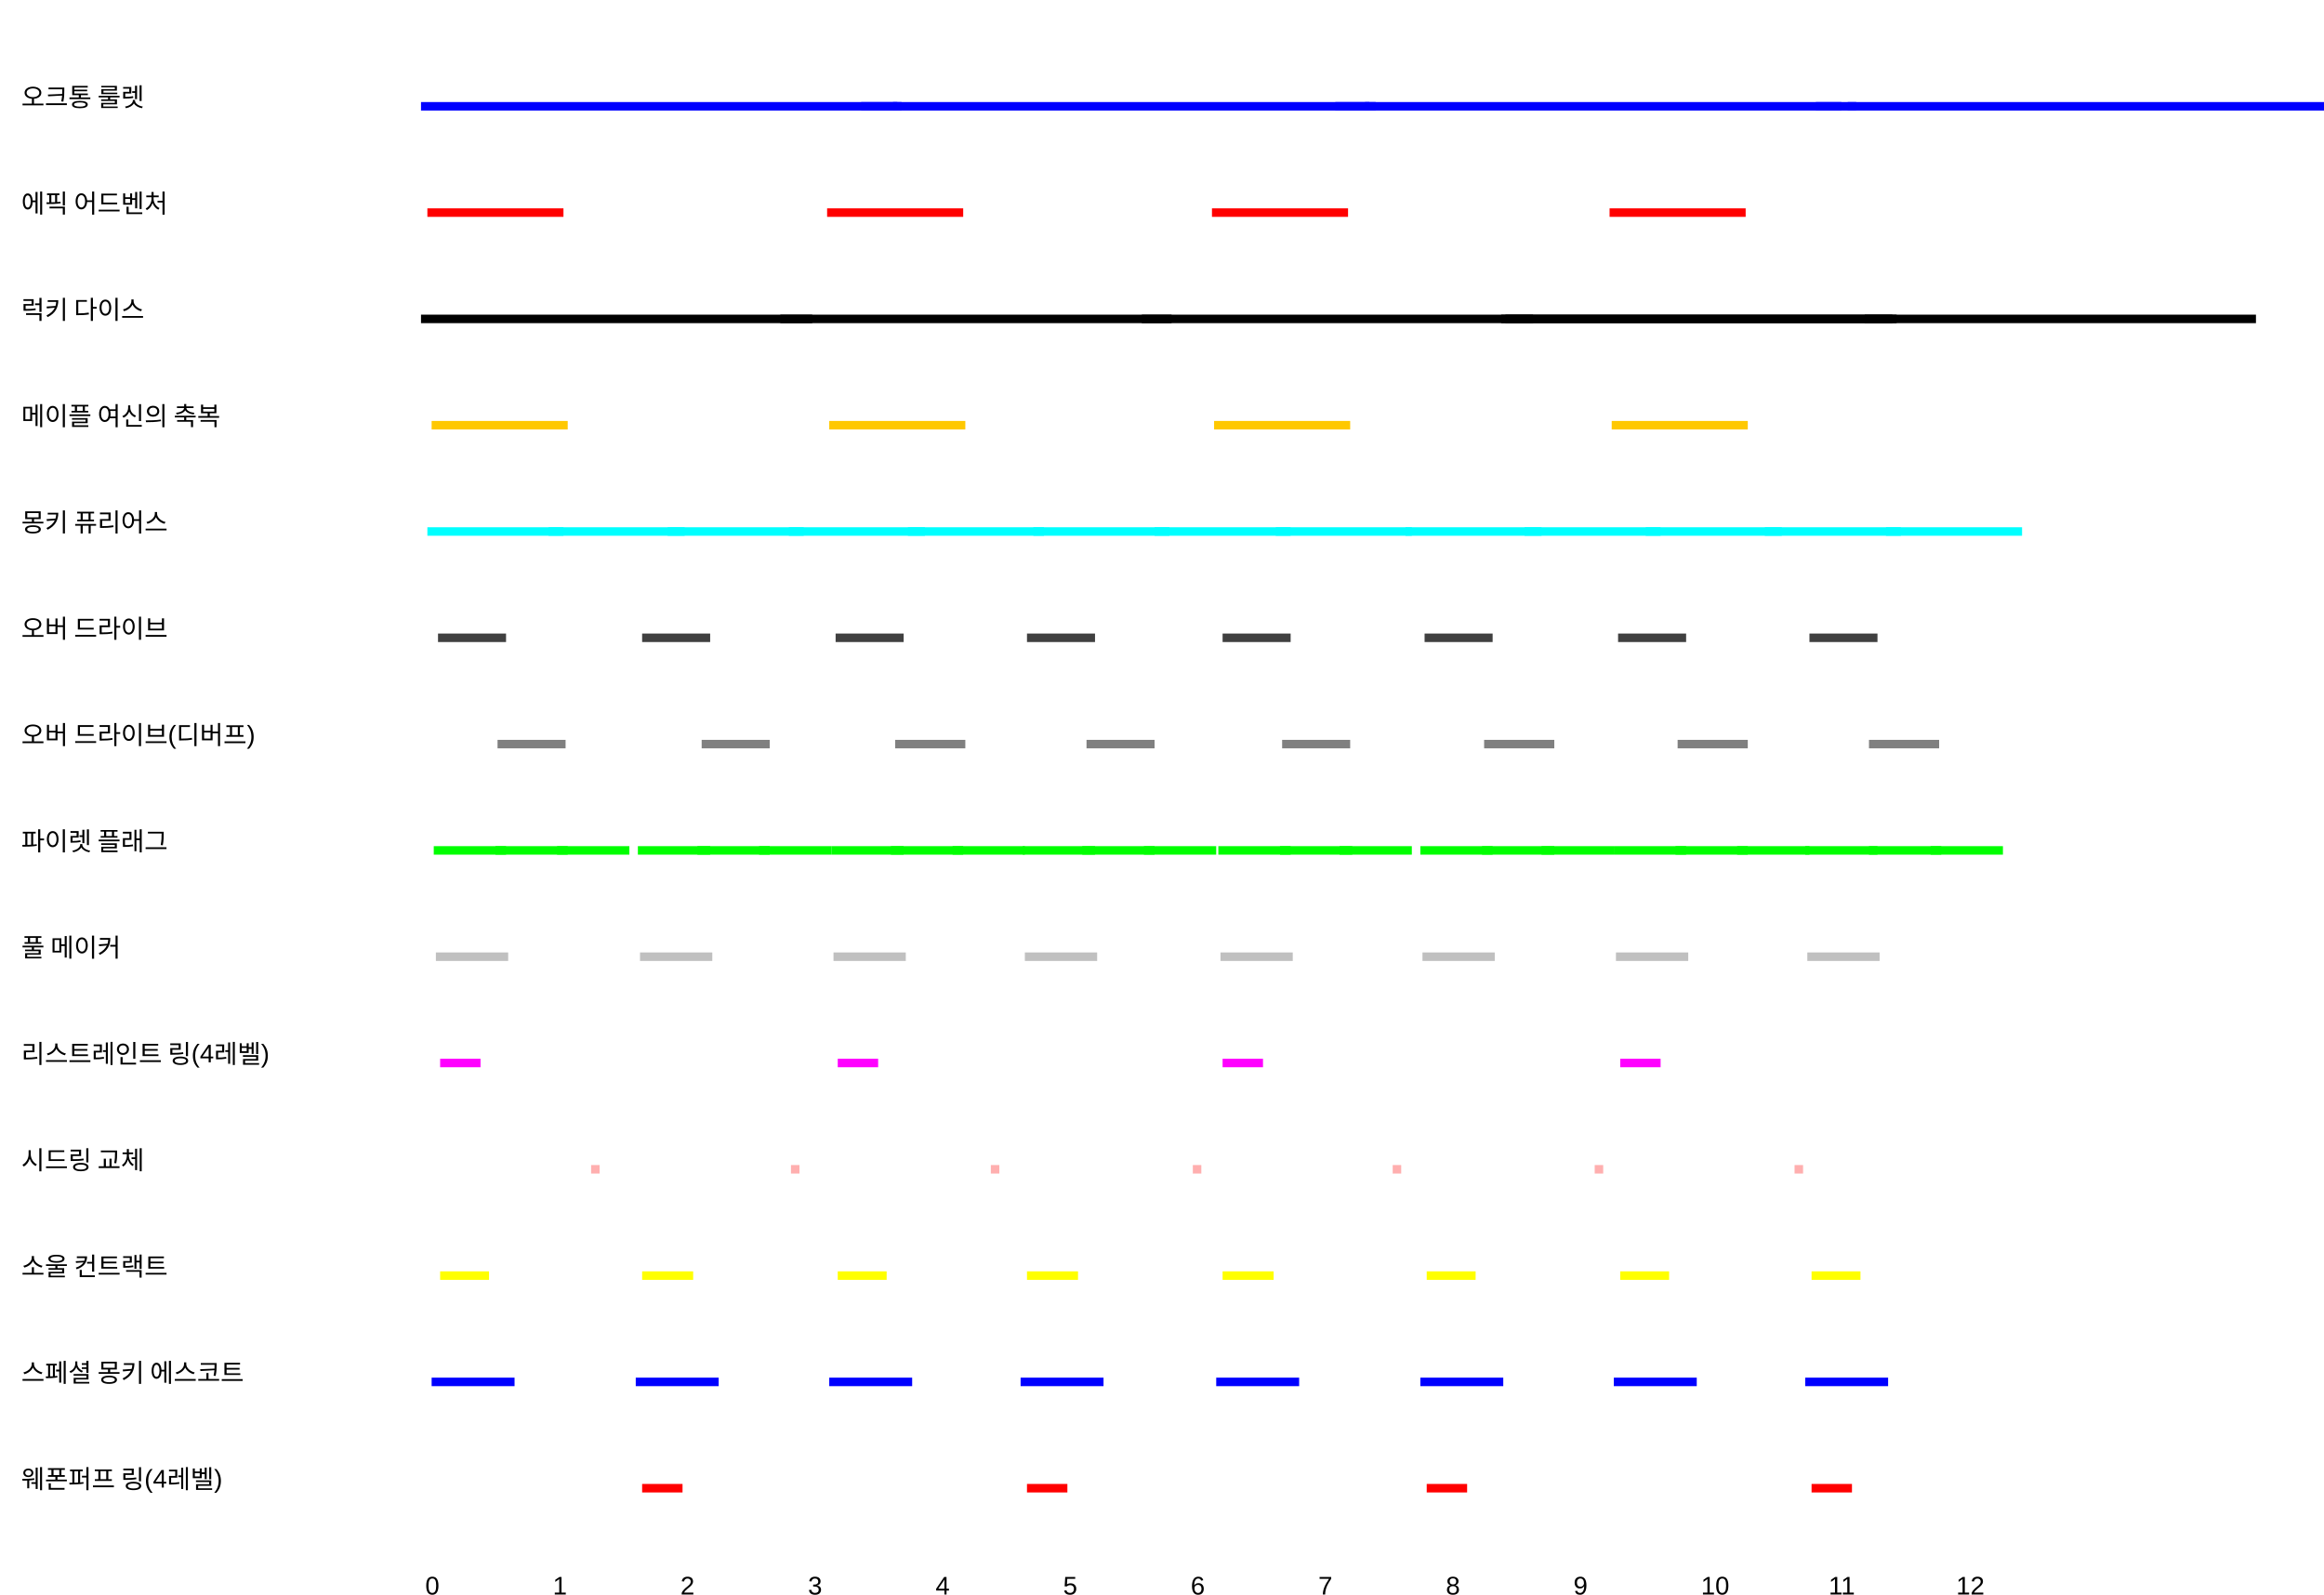
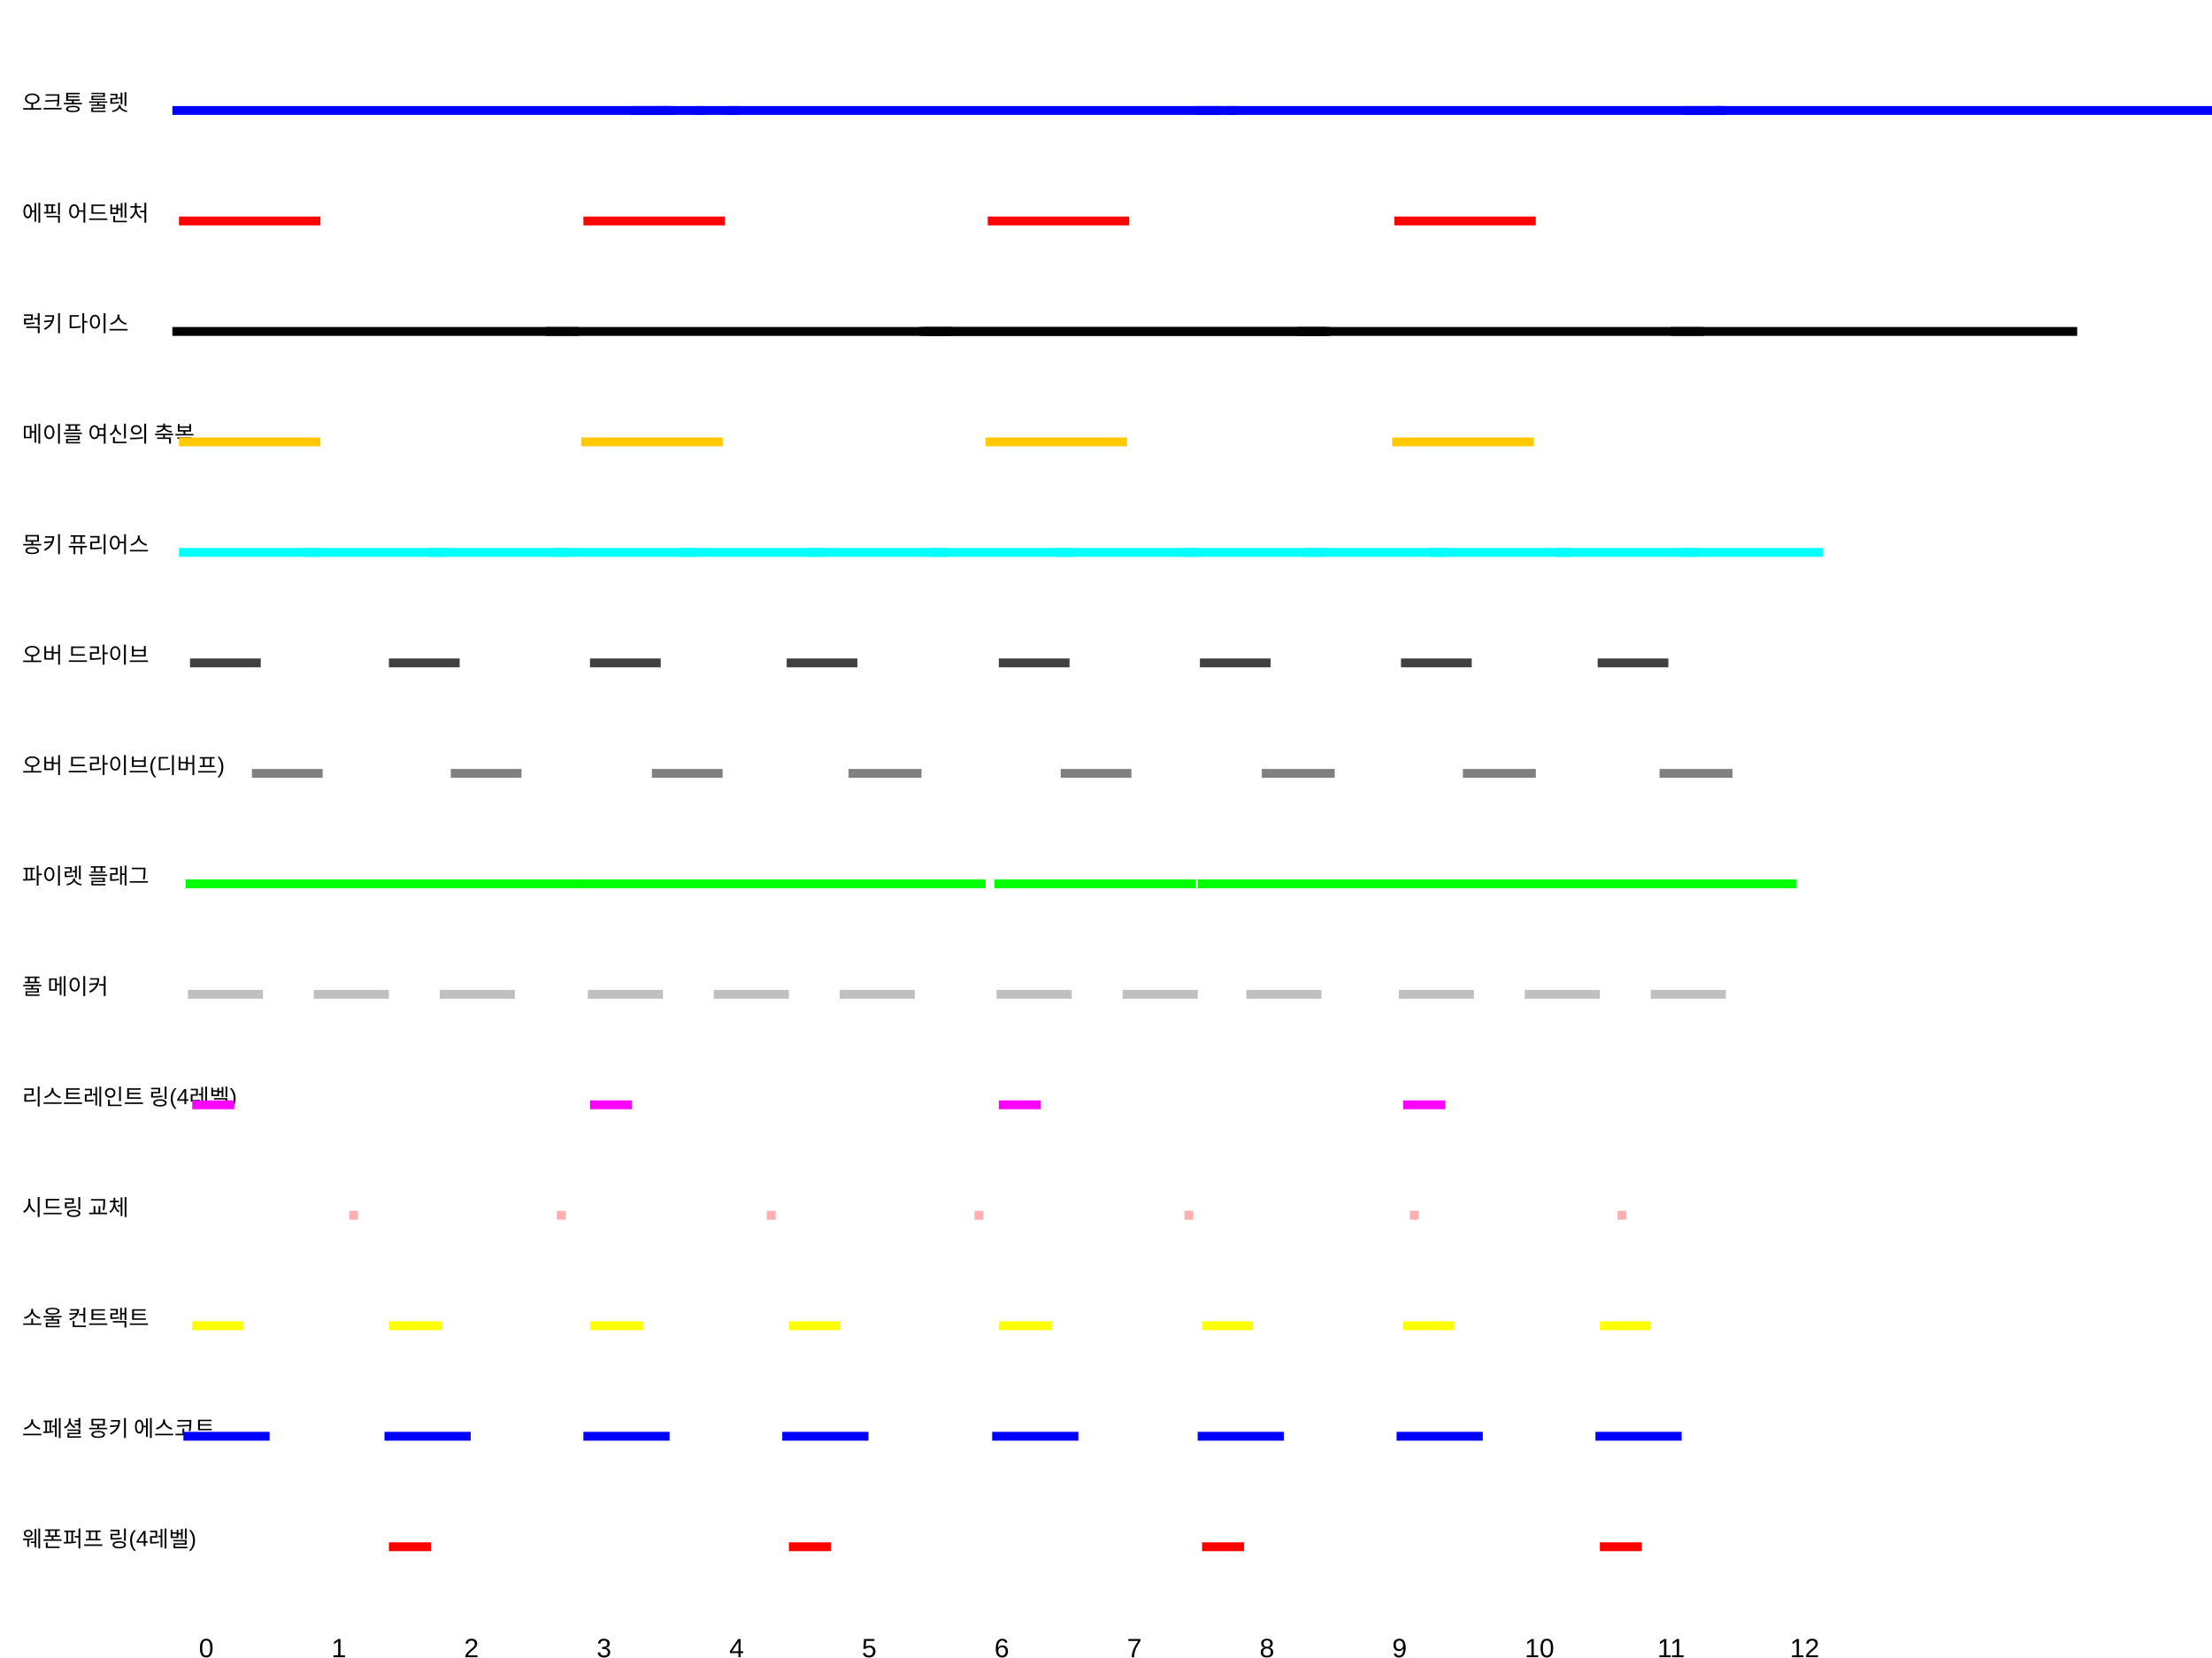
<svg xmlns="http://www.w3.org/2000/svg" style="fill-opacity:1; color-rendering:auto; color-interpolation:auto; text-rendering:auto; stroke:black; stroke-linecap:square; stroke-miterlimit:10; shape-rendering:auto; stroke-opacity:1; fill:black; stroke-dasharray:none; font-weight:normal; stroke-width:1; font-family:'Dialog'; font-style:normal; stroke-linejoin:miter; font-size:12px; stroke-dashoffset:0; image-rendering:auto;">
  <defs id="genericDefs" />
  <g>
-     <g style="font-family:'Arial';">
+     <g style="font-family:'Arial'; font-size:10px;">
      <text x="10" xml:space="preserve" y="50" style="stroke:none;">오크통 룰렛</text>
-       <line x1="200" x2="420" y1="50" style="fill:none; stroke:blue; stroke-width:4;" y2="50" />
-       <line x1="407" x2="422" y1="50" style="fill:none; stroke:blue; stroke-width:4;" y2="50" />
-       <line x1="422" x2="642" y1="50" style="fill:none; stroke:blue; stroke-width:4;" y2="50" />
-       <line x1="630" x2="645" y1="50" style="fill:none; stroke:blue; stroke-width:4;" y2="50" />
-       <line x1="644" x2="864" y1="50" style="fill:none; stroke:blue; stroke-width:4;" y2="50" />
-       <line x1="856" x2="871" y1="50" style="fill:none; stroke:blue; stroke-width:4;" y2="50" />
-       <line x1="871" x2="1091" y1="50" style="fill:none; stroke:blue; stroke-width:4;" y2="50" />
+       <line x1="80" x2="300" y1="50" style="fill:none; stroke:blue; stroke-width:4;" y2="50" />
+       <line x1="288" x2="303" y1="50" style="fill:none; stroke:blue; stroke-width:4;" y2="50" />
+       <line x1="302" x2="317" y1="50" style="fill:none; stroke:blue; stroke-width:4;" y2="50" />
+       <line x1="317" x2="332" y1="50" style="fill:none; stroke:blue; stroke-width:4;" y2="50" />
+       <line x1="331" x2="551" y1="50" style="fill:none; stroke:blue; stroke-width:4;" y2="50" />
+       <line x1="543" x2="558" y1="50" style="fill:none; stroke:blue; stroke-width:4;" y2="50" />
+       <line x1="557" x2="777" y1="50" style="fill:none; stroke:blue; stroke-width:4;" y2="50" />
+       <line x1="764" x2="779" y1="50" style="fill:none; stroke:blue; stroke-width:4;" y2="50" />
+       <line x1="779" x2="999" y1="50" style="fill:none; stroke:blue; stroke-width:4;" y2="50" />
      <text x="10" xml:space="preserve" y="100" style="stroke-width:4; stroke:none;">에픽 어드벤처</text>
-       <line x1="203" x2="263" y1="100" style="fill:none; stroke:red; stroke-width:4;" y2="100" />
-       <line x1="391" x2="451" y1="100" style="fill:none; stroke:red; stroke-width:4;" y2="100" />
-       <line x1="572" x2="632" y1="100" style="fill:none; stroke:red; stroke-width:4;" y2="100" />
-       <line x1="759" x2="819" y1="100" style="fill:none; stroke:red; stroke-width:4;" y2="100" />
+       <line x1="83" x2="143" y1="100" style="fill:none; stroke:red; stroke-width:4;" y2="100" />
+       <line x1="266" x2="326" y1="100" style="fill:none; stroke:red; stroke-width:4;" y2="100" />
+       <line x1="449" x2="509" y1="100" style="fill:none; stroke:red; stroke-width:4;" y2="100" />
+       <line x1="633" x2="693" y1="100" style="fill:none; stroke:red; stroke-width:4;" y2="100" />
      <text x="10" xml:space="preserve" y="150" style="stroke-width:4; stroke:none;">럭키 다이스</text>
-       <line x1="200" x2="380" y1="150" style="fill:none; stroke-width:4;" y2="150" />
-       <line x1="369" x2="549" y1="150" style="fill:none; stroke-width:4;" y2="150" />
-       <line x1="539" x2="719" y1="150" style="fill:none; stroke-width:4;" y2="150" />
-       <line x1="708" x2="888" y1="150" style="fill:none; stroke-width:4;" y2="150" />
-       <line x1="710" x2="890" y1="150" style="fill:none; stroke-width:4;" y2="150" />
-       <line x1="879" x2="1059" y1="150" style="fill:none; stroke-width:4;" y2="150" />
+       <line x1="80" x2="260" y1="150" style="fill:none; stroke-width:4;" y2="150" />
+       <line x1="249" x2="429" y1="150" style="fill:none; stroke-width:4;" y2="150" />
+       <line x1="418" x2="598" y1="150" style="fill:none; stroke-width:4;" y2="150" />
+       <line x1="420" x2="600" y1="150" style="fill:none; stroke-width:4;" y2="150" />
+       <line x1="589" x2="769" y1="150" style="fill:none; stroke-width:4;" y2="150" />
+       <line x1="758" x2="938" y1="150" style="fill:none; stroke-width:4;" y2="150" />
      <text x="10" xml:space="preserve" y="200" style="stroke-width:4; stroke:none;">메이플 여신의 축복</text>
-       <line x1="205" x2="265" y1="200" style="fill:none; stroke:rgb(255,200,0); stroke-width:4;" y2="200" />
-       <line x1="392" x2="452" y1="200" style="fill:none; stroke:rgb(255,200,0); stroke-width:4;" y2="200" />
-       <line x1="573" x2="633" y1="200" style="fill:none; stroke:rgb(255,200,0); stroke-width:4;" y2="200" />
-       <line x1="760" x2="820" y1="200" style="fill:none; stroke:rgb(255,200,0); stroke-width:4;" y2="200" />
+       <line x1="83" x2="143" y1="200" style="fill:none; stroke:rgb(255,200,0); stroke-width:4;" y2="200" />
+       <line x1="265" x2="325" y1="200" style="fill:none; stroke:rgb(255,200,0); stroke-width:4;" y2="200" />
+       <line x1="448" x2="508" y1="200" style="fill:none; stroke:rgb(255,200,0); stroke-width:4;" y2="200" />
+       <line x1="632" x2="692" y1="200" style="fill:none; stroke:rgb(255,200,0); stroke-width:4;" y2="200" />
      <text x="10" xml:space="preserve" y="250" style="stroke-width:4; stroke:none;">몽키 퓨리어스</text>
-       <line x1="203" x2="263" y1="250" style="fill:none; stroke:aqua; stroke-width:4;" y2="250" />
-       <line x1="260" x2="320" y1="250" style="fill:none; stroke:aqua; stroke-width:4;" y2="250" />
-       <line x1="316" x2="376" y1="250" style="fill:none; stroke:aqua; stroke-width:4;" y2="250" />
-       <line x1="373" x2="433" y1="250" style="fill:none; stroke:aqua; stroke-width:4;" y2="250" />
-       <line x1="429" x2="489" y1="250" style="fill:none; stroke:aqua; stroke-width:4;" y2="250" />
-       <line x1="488" x2="548" y1="250" style="fill:none; stroke:aqua; stroke-width:4;" y2="250" />
-       <line x1="545" x2="605" y1="250" style="fill:none; stroke:aqua; stroke-width:4;" y2="250" />
-       <line x1="602" x2="662" y1="250" style="fill:none; stroke:aqua; stroke-width:4;" y2="250" />
-       <line x1="663" x2="723" y1="250" style="fill:none; stroke:aqua; stroke-width:4;" y2="250" />
-       <line x1="719" x2="779" y1="250" style="fill:none; stroke:aqua; stroke-width:4;" y2="250" />
-       <line x1="776" x2="836" y1="250" style="fill:none; stroke:aqua; stroke-width:4;" y2="250" />
-       <line x1="832" x2="892" y1="250" style="fill:none; stroke:aqua; stroke-width:4;" y2="250" />
-       <line x1="889" x2="949" y1="250" style="fill:none; stroke:aqua; stroke-width:4;" y2="250" />
+       <line x1="83" x2="143" y1="250" style="fill:none; stroke:aqua; stroke-width:4;" y2="250" />
+       <line x1="140" x2="200" y1="250" style="fill:none; stroke:aqua; stroke-width:4;" y2="250" />
+       <line x1="196" x2="256" y1="250" style="fill:none; stroke:aqua; stroke-width:4;" y2="250" />
+       <line x1="253" x2="313" y1="250" style="fill:none; stroke:aqua; stroke-width:4;" y2="250" />
+       <line x1="310" x2="370" y1="250" style="fill:none; stroke:aqua; stroke-width:4;" y2="250" />
+       <line x1="367" x2="427" y1="250" style="fill:none; stroke:aqua; stroke-width:4;" y2="250" />
+       <line x1="423" x2="483" y1="250" style="fill:none; stroke:aqua; stroke-width:4;" y2="250" />
+       <line x1="480" x2="540" y1="250" style="fill:none; stroke:aqua; stroke-width:4;" y2="250" />
+       <line x1="537" x2="597" y1="250" style="fill:none; stroke:aqua; stroke-width:4;" y2="250" />
+       <line x1="593" x2="653" y1="250" style="fill:none; stroke:aqua; stroke-width:4;" y2="250" />
+       <line x1="649" x2="709" y1="250" style="fill:none; stroke:aqua; stroke-width:4;" y2="250" />
+       <line x1="706" x2="766" y1="250" style="fill:none; stroke:aqua; stroke-width:4;" y2="250" />
+       <line x1="763" x2="823" y1="250" style="fill:none; stroke:aqua; stroke-width:4;" y2="250" />
      <text x="10" xml:space="preserve" y="300" style="stroke-width:4; stroke:none;">오버 드라이브</text>
-       <line x1="208" x2="236" y1="300" style="fill:none; stroke:rgb(64,64,64); stroke-width:4;" y2="300" />
-       <line x1="304" x2="332" y1="300" style="fill:none; stroke:rgb(64,64,64); stroke-width:4;" y2="300" />
-       <line x1="395" x2="423" y1="300" style="fill:none; stroke:rgb(64,64,64); stroke-width:4;" y2="300" />
-       <line x1="485" x2="513" y1="300" style="fill:none; stroke:rgb(64,64,64); stroke-width:4;" y2="300" />
-       <line x1="577" x2="605" y1="300" style="fill:none; stroke:rgb(64,64,64); stroke-width:4;" y2="300" />
-       <line x1="672" x2="700" y1="300" style="fill:none; stroke:rgb(64,64,64); stroke-width:4;" y2="300" />
-       <line x1="763" x2="791" y1="300" style="fill:none; stroke:rgb(64,64,64); stroke-width:4;" y2="300" />
-       <line x1="853" x2="881" y1="300" style="fill:none; stroke:rgb(64,64,64); stroke-width:4;" y2="300" />
+       <line x1="88" x2="116" y1="300" style="fill:none; stroke:rgb(64,64,64); stroke-width:4;" y2="300" />
+       <line x1="178" x2="206" y1="300" style="fill:none; stroke:rgb(64,64,64); stroke-width:4;" y2="300" />
+       <line x1="269" x2="297" y1="300" style="fill:none; stroke:rgb(64,64,64); stroke-width:4;" y2="300" />
+       <line x1="358" x2="386" y1="300" style="fill:none; stroke:rgb(64,64,64); stroke-width:4;" y2="300" />
+       <line x1="454" x2="482" y1="300" style="fill:none; stroke:rgb(64,64,64); stroke-width:4;" y2="300" />
+       <line x1="545" x2="573" y1="300" style="fill:none; stroke:rgb(64,64,64); stroke-width:4;" y2="300" />
+       <line x1="636" x2="664" y1="300" style="fill:none; stroke:rgb(64,64,64); stroke-width:4;" y2="300" />
+       <line x1="725" x2="753" y1="300" style="fill:none; stroke:rgb(64,64,64); stroke-width:4;" y2="300" />
      <text x="10" xml:space="preserve" y="350" style="stroke-width:4; stroke:none;">오버 드라이브(디버프)</text>
-       <line x1="236" x2="264" y1="350" style="fill:none; stroke:gray; stroke-width:4;" y2="350" />
-       <line x1="332" x2="360" y1="350" style="fill:none; stroke:gray; stroke-width:4;" y2="350" />
-       <line x1="423" x2="452" y1="350" style="fill:none; stroke:gray; stroke-width:4;" y2="350" />
-       <line x1="513" x2="541" y1="350" style="fill:none; stroke:gray; stroke-width:4;" y2="350" />
-       <line x1="605" x2="633" y1="350" style="fill:none; stroke:gray; stroke-width:4;" y2="350" />
-       <line x1="700" x2="729" y1="350" style="fill:none; stroke:gray; stroke-width:4;" y2="350" />
-       <line x1="791" x2="820" y1="350" style="fill:none; stroke:gray; stroke-width:4;" y2="350" />
-       <line x1="881" x2="910" y1="350" style="fill:none; stroke:gray; stroke-width:4;" y2="350" />
+       <line x1="116" x2="144" y1="350" style="fill:none; stroke:gray; stroke-width:4;" y2="350" />
+       <line x1="206" x2="234" y1="350" style="fill:none; stroke:gray; stroke-width:4;" y2="350" />
+       <line x1="297" x2="325" y1="350" style="fill:none; stroke:gray; stroke-width:4;" y2="350" />
+       <line x1="386" x2="415" y1="350" style="fill:none; stroke:gray; stroke-width:4;" y2="350" />
+       <line x1="482" x2="510" y1="350" style="fill:none; stroke:gray; stroke-width:4;" y2="350" />
+       <line x1="573" x2="602" y1="350" style="fill:none; stroke:gray; stroke-width:4;" y2="350" />
+       <line x1="664" x2="693" y1="350" style="fill:none; stroke:gray; stroke-width:4;" y2="350" />
+       <line x1="753" x2="782" y1="350" style="fill:none; stroke:gray; stroke-width:4;" y2="350" />
      <text x="10" xml:space="preserve" y="400" style="stroke-width:4; stroke:none;">파이렛 플래그</text>
-       <line x1="206" x2="236" y1="400" style="fill:none; stroke:lime; stroke-width:4;" y2="400" />
-       <line x1="235" x2="265" y1="400" style="fill:none; stroke:lime; stroke-width:4;" y2="400" />
-       <line x1="264" x2="294" y1="400" style="fill:none; stroke:lime; stroke-width:4;" y2="400" />
-       <line x1="302" x2="332" y1="400" style="fill:none; stroke:lime; stroke-width:4;" y2="400" />
-       <line x1="330" x2="360" y1="400" style="fill:none; stroke:lime; stroke-width:4;" y2="400" />
-       <line x1="359" x2="389" y1="400" style="fill:none; stroke:lime; stroke-width:4;" y2="400" />
-       <line x1="393" x2="423" y1="400" style="fill:none; stroke:lime; stroke-width:4;" y2="400" />
-       <line x1="421" x2="451" y1="400" style="fill:none; stroke:lime; stroke-width:4;" y2="400" />
-       <line x1="450" x2="480" y1="400" style="fill:none; stroke:lime; stroke-width:4;" y2="400" />
-       <line x1="483" x2="513" y1="400" style="fill:none; stroke:lime; stroke-width:4;" y2="400" />
-       <line x1="511" x2="541" y1="400" style="fill:none; stroke:lime; stroke-width:4;" y2="400" />
-       <line x1="540" x2="570" y1="400" style="fill:none; stroke:lime; stroke-width:4;" y2="400" />
-       <line x1="575" x2="605" y1="400" style="fill:none; stroke:lime; stroke-width:4;" y2="400" />
-       <line x1="604" x2="634" y1="400" style="fill:none; stroke:lime; stroke-width:4;" y2="400" />
-       <line x1="632" x2="662" y1="400" style="fill:none; stroke:lime; stroke-width:4;" y2="400" />
-       <line x1="670" x2="700" y1="400" style="fill:none; stroke:lime; stroke-width:4;" y2="400" />
-       <line x1="699" x2="729" y1="400" style="fill:none; stroke:lime; stroke-width:4;" y2="400" />
-       <line x1="727" x2="757" y1="400" style="fill:none; stroke:lime; stroke-width:4;" y2="400" />
-       <line x1="761" x2="791" y1="400" style="fill:none; stroke:lime; stroke-width:4;" y2="400" />
-       <line x1="790" x2="820" y1="400" style="fill:none; stroke:lime; stroke-width:4;" y2="400" />
-       <line x1="819" x2="849" y1="400" style="fill:none; stroke:lime; stroke-width:4;" y2="400" />
-       <line x1="851" x2="881" y1="400" style="fill:none; stroke:lime; stroke-width:4;" y2="400" />
-       <line x1="881" x2="911" y1="400" style="fill:none; stroke:lime; stroke-width:4;" y2="400" />
-       <line x1="910" x2="940" y1="400" style="fill:none; stroke:lime; stroke-width:4;" y2="400" />
+       <line x1="86" x2="116" y1="400" style="fill:none; stroke:lime; stroke-width:4;" y2="400" />
+       <line x1="115" x2="145" y1="400" style="fill:none; stroke:lime; stroke-width:4;" y2="400" />
+       <line x1="145" x2="175" y1="400" style="fill:none; stroke:lime; stroke-width:4;" y2="400" />
+       <line x1="177" x2="207" y1="400" style="fill:none; stroke:lime; stroke-width:4;" y2="400" />
+       <line x1="205" x2="235" y1="400" style="fill:none; stroke:lime; stroke-width:4;" y2="400" />
+       <line x1="233" x2="263" y1="400" style="fill:none; stroke:lime; stroke-width:4;" y2="400" />
+       <line x1="267" x2="297" y1="400" style="fill:none; stroke:lime; stroke-width:4;" y2="400" />
+       <line x1="295" x2="325" y1="400" style="fill:none; stroke:lime; stroke-width:4;" y2="400" />
+       <line x1="324" x2="354" y1="400" style="fill:none; stroke:lime; stroke-width:4;" y2="400" />
+       <line x1="357" x2="387" y1="400" style="fill:none; stroke:lime; stroke-width:4;" y2="400" />
+       <line x1="386" x2="416" y1="400" style="fill:none; stroke:lime; stroke-width:4;" y2="400" />
+       <line x1="414" x2="444" y1="400" style="fill:none; stroke:lime; stroke-width:4;" y2="400" />
+       <line x1="452" x2="482" y1="400" style="fill:none; stroke:lime; stroke-width:4;" y2="400" />
+       <line x1="480" x2="510" y1="400" style="fill:none; stroke:lime; stroke-width:4;" y2="400" />
+       <line x1="509" x2="539" y1="400" style="fill:none; stroke:lime; stroke-width:4;" y2="400" />
+       <line x1="544" x2="574" y1="400" style="fill:none; stroke:lime; stroke-width:4;" y2="400" />
+       <line x1="573" x2="603" y1="400" style="fill:none; stroke:lime; stroke-width:4;" y2="400" />
+       <line x1="601" x2="631" y1="400" style="fill:none; stroke:lime; stroke-width:4;" y2="400" />
+       <line x1="634" x2="664" y1="400" style="fill:none; stroke:lime; stroke-width:4;" y2="400" />
+       <line x1="663" x2="693" y1="400" style="fill:none; stroke:lime; stroke-width:4;" y2="400" />
+       <line x1="691" x2="721" y1="400" style="fill:none; stroke:lime; stroke-width:4;" y2="400" />
+       <line x1="724" x2="754" y1="400" style="fill:none; stroke:lime; stroke-width:4;" y2="400" />
+       <line x1="753" x2="783" y1="400" style="fill:none; stroke:lime; stroke-width:4;" y2="400" />
+       <line x1="781" x2="811" y1="400" style="fill:none; stroke:lime; stroke-width:4;" y2="400" />
      <text x="10" xml:space="preserve" y="450" style="stroke-width:4; stroke:none;">풀 메이커</text>
-       <line x1="207" x2="237" y1="450" style="fill:none; stroke:silver; stroke-width:4;" y2="450" />
-       <line x1="303" x2="333" y1="450" style="fill:none; stroke:silver; stroke-width:4;" y2="450" />
-       <line x1="394" x2="424" y1="450" style="fill:none; stroke:silver; stroke-width:4;" y2="450" />
-       <line x1="484" x2="514" y1="450" style="fill:none; stroke:silver; stroke-width:4;" y2="450" />
-       <line x1="576" x2="606" y1="450" style="fill:none; stroke:silver; stroke-width:4;" y2="450" />
-       <line x1="671" x2="701" y1="450" style="fill:none; stroke:silver; stroke-width:4;" y2="450" />
-       <line x1="762" x2="792" y1="450" style="fill:none; stroke:silver; stroke-width:4;" y2="450" />
-       <line x1="852" x2="882" y1="450" style="fill:none; stroke:silver; stroke-width:4;" y2="450" />
+       <line x1="87" x2="117" y1="450" style="fill:none; stroke:silver; stroke-width:4;" y2="450" />
+       <line x1="144" x2="174" y1="450" style="fill:none; stroke:silver; stroke-width:4;" y2="450" />
+       <line x1="201" x2="231" y1="450" style="fill:none; stroke:silver; stroke-width:4;" y2="450" />
+       <line x1="268" x2="298" y1="450" style="fill:none; stroke:silver; stroke-width:4;" y2="450" />
+       <line x1="325" x2="355" y1="450" style="fill:none; stroke:silver; stroke-width:4;" y2="450" />
+       <line x1="382" x2="412" y1="450" style="fill:none; stroke:silver; stroke-width:4;" y2="450" />
+       <line x1="453" x2="483" y1="450" style="fill:none; stroke:silver; stroke-width:4;" y2="450" />
+       <line x1="510" x2="540" y1="450" style="fill:none; stroke:silver; stroke-width:4;" y2="450" />
+       <line x1="566" x2="596" y1="450" style="fill:none; stroke:silver; stroke-width:4;" y2="450" />
+       <line x1="635" x2="665" y1="450" style="fill:none; stroke:silver; stroke-width:4;" y2="450" />
+       <line x1="692" x2="722" y1="450" style="fill:none; stroke:silver; stroke-width:4;" y2="450" />
+       <line x1="749" x2="779" y1="450" style="fill:none; stroke:silver; stroke-width:4;" y2="450" />
      <text x="10" xml:space="preserve" y="500" style="stroke-width:4; stroke:none;">리스트레인트 링(4레벨)</text>
-       <line x1="209" x2="224" y1="500" style="fill:none; stroke:fuchsia; stroke-width:4;" y2="500" />
-       <line x1="396" x2="411" y1="500" style="fill:none; stroke:fuchsia; stroke-width:4;" y2="500" />
-       <line x1="577" x2="592" y1="500" style="fill:none; stroke:fuchsia; stroke-width:4;" y2="500" />
-       <line x1="764" x2="779" y1="500" style="fill:none; stroke:fuchsia; stroke-width:4;" y2="500" />
+       <line x1="89" x2="104" y1="500" style="fill:none; stroke:fuchsia; stroke-width:4;" y2="500" />
+       <line x1="269" x2="284" y1="500" style="fill:none; stroke:fuchsia; stroke-width:4;" y2="500" />
+       <line x1="454" x2="469" y1="500" style="fill:none; stroke:fuchsia; stroke-width:4;" y2="500" />
+       <line x1="637" x2="652" y1="500" style="fill:none; stroke:fuchsia; stroke-width:4;" y2="500" />
      <text x="10" xml:space="preserve" y="550" style="stroke-width:4; stroke:none;">시드링 교체</text>
-       <line x1="280" x2="280" y1="550" style="fill:none; stroke:rgb(255,175,175); stroke-width:4;" y2="550" />
-       <line x1="374" x2="374" y1="550" style="fill:none; stroke:rgb(255,175,175); stroke-width:4;" y2="550" />
-       <line x1="468" x2="468" y1="550" style="fill:none; stroke:rgb(255,175,175); stroke-width:4;" y2="550" />
-       <line x1="563" x2="563" y1="550" style="fill:none; stroke:rgb(255,175,175); stroke-width:4;" y2="550" />
-       <line x1="657" x2="657" y1="550" style="fill:none; stroke:rgb(255,175,175); stroke-width:4;" y2="550" />
-       <line x1="752" x2="752" y1="550" style="fill:none; stroke:rgb(255,175,175); stroke-width:4;" y2="550" />
-       <line x1="846" x2="846" y1="550" style="fill:none; stroke:rgb(255,175,175); stroke-width:4;" y2="550" />
+       <line x1="160" x2="160" y1="550" style="fill:none; stroke:rgb(255,175,175); stroke-width:4;" y2="550" />
+       <line x1="254" x2="254" y1="550" style="fill:none; stroke:rgb(255,175,175); stroke-width:4;" y2="550" />
+       <line x1="349" x2="349" y1="550" style="fill:none; stroke:rgb(255,175,175); stroke-width:4;" y2="550" />
+       <line x1="443" x2="443" y1="550" style="fill:none; stroke:rgb(255,175,175); stroke-width:4;" y2="550" />
+       <line x1="538" x2="538" y1="550" style="fill:none; stroke:rgb(255,175,175); stroke-width:4;" y2="550" />
+       <line x1="640" x2="640" y1="550" style="fill:none; stroke:rgb(255,175,175); stroke-width:4;" y2="550" />
+       <line x1="734" x2="734" y1="550" style="fill:none; stroke:rgb(255,175,175); stroke-width:4;" y2="550" />
      <text x="10" xml:space="preserve" y="600" style="stroke-width:4; stroke:none;">소울 컨트랙트</text>
-       <line x1="209" x2="228" y1="600" style="fill:none; stroke:yellow; stroke-width:4;" y2="600" />
-       <line x1="304" x2="324" y1="600" style="fill:none; stroke:yellow; stroke-width:4;" y2="600" />
-       <line x1="396" x2="415" y1="600" style="fill:none; stroke:yellow; stroke-width:4;" y2="600" />
-       <line x1="485" x2="505" y1="600" style="fill:none; stroke:yellow; stroke-width:4;" y2="600" />
-       <line x1="577" x2="597" y1="600" style="fill:none; stroke:yellow; stroke-width:4;" y2="600" />
-       <line x1="673" x2="692" y1="600" style="fill:none; stroke:yellow; stroke-width:4;" y2="600" />
-       <line x1="764" x2="783" y1="600" style="fill:none; stroke:yellow; stroke-width:4;" y2="600" />
-       <line x1="854" x2="873" y1="600" style="fill:none; stroke:yellow; stroke-width:4;" y2="600" />
+       <line x1="89" x2="108" y1="600" style="fill:none; stroke:yellow; stroke-width:4;" y2="600" />
+       <line x1="178" x2="198" y1="600" style="fill:none; stroke:yellow; stroke-width:4;" y2="600" />
+       <line x1="269" x2="289" y1="600" style="fill:none; stroke:yellow; stroke-width:4;" y2="600" />
+       <line x1="359" x2="378" y1="600" style="fill:none; stroke:yellow; stroke-width:4;" y2="600" />
+       <line x1="454" x2="474" y1="600" style="fill:none; stroke:yellow; stroke-width:4;" y2="600" />
+       <line x1="546" x2="565" y1="600" style="fill:none; stroke:yellow; stroke-width:4;" y2="600" />
+       <line x1="637" x2="656" y1="600" style="fill:none; stroke:yellow; stroke-width:4;" y2="600" />
+       <line x1="726" x2="745" y1="600" style="fill:none; stroke:yellow; stroke-width:4;" y2="600" />
      <text x="10" xml:space="preserve" y="650" style="stroke-width:4; stroke:none;">스페셜 몽키 에스코트</text>
-       <line x1="205" x2="240" y1="650" style="fill:none; stroke:blue; stroke-width:4;" y2="650" />
-       <line x1="301" x2="336" y1="650" style="fill:none; stroke:blue; stroke-width:4;" y2="650" />
-       <line x1="392" x2="427" y1="650" style="fill:none; stroke:blue; stroke-width:4;" y2="650" />
-       <line x1="482" x2="517" y1="650" style="fill:none; stroke:blue; stroke-width:4;" y2="650" />
-       <line x1="574" x2="609" y1="650" style="fill:none; stroke:blue; stroke-width:4;" y2="650" />
-       <line x1="670" x2="705" y1="650" style="fill:none; stroke:blue; stroke-width:4;" y2="650" />
-       <line x1="761" x2="796" y1="650" style="fill:none; stroke:blue; stroke-width:4;" y2="650" />
-       <line x1="851" x2="886" y1="650" style="fill:none; stroke:blue; stroke-width:4;" y2="650" />
+       <line x1="85" x2="120" y1="650" style="fill:none; stroke:blue; stroke-width:4;" y2="650" />
+       <line x1="176" x2="211" y1="650" style="fill:none; stroke:blue; stroke-width:4;" y2="650" />
+       <line x1="266" x2="301" y1="650" style="fill:none; stroke:blue; stroke-width:4;" y2="650" />
+       <line x1="356" x2="391" y1="650" style="fill:none; stroke:blue; stroke-width:4;" y2="650" />
+       <line x1="451" x2="486" y1="650" style="fill:none; stroke:blue; stroke-width:4;" y2="650" />
+       <line x1="544" x2="579" y1="650" style="fill:none; stroke:blue; stroke-width:4;" y2="650" />
+       <line x1="634" x2="669" y1="650" style="fill:none; stroke:blue; stroke-width:4;" y2="650" />
+       <line x1="724" x2="759" y1="650" style="fill:none; stroke:blue; stroke-width:4;" y2="650" />
      <text x="10" xml:space="preserve" y="700" style="stroke-width:4; stroke:none;">웨폰퍼프 링(4레벨)</text>
-       <line x1="304" x2="319" y1="700" style="fill:none; stroke:red; stroke-width:4;" y2="700" />
-       <line x1="485" x2="500" y1="700" style="fill:none; stroke:red; stroke-width:4;" y2="700" />
-       <line x1="673" x2="688" y1="700" style="fill:none; stroke:red; stroke-width:4;" y2="700" />
-       <line x1="854" x2="869" y1="700" style="fill:none; stroke:red; stroke-width:4;" y2="700" />
-       <text x="200" xml:space="preserve" y="750" style="stroke-width:4; stroke:none;">0</text>
-       <text x="260" xml:space="preserve" y="750" style="stroke-width:4; stroke:none;">1</text>
-       <text x="320" xml:space="preserve" y="750" style="stroke-width:4; stroke:none;">2</text>
-       <text x="380" xml:space="preserve" y="750" style="stroke-width:4; stroke:none;">3</text>
-       <text x="440" xml:space="preserve" y="750" style="stroke-width:4; stroke:none;">4</text>
-       <text x="500" xml:space="preserve" y="750" style="stroke-width:4; stroke:none;">5</text>
-       <text x="560" xml:space="preserve" y="750" style="stroke-width:4; stroke:none;">6</text>
-       <text x="620" xml:space="preserve" y="750" style="stroke-width:4; stroke:none;">7</text>
-       <text x="680" xml:space="preserve" y="750" style="stroke-width:4; stroke:none;">8</text>
-       <text x="740" xml:space="preserve" y="750" style="stroke-width:4; stroke:none;">9</text>
-       <text x="800" xml:space="preserve" y="750" style="stroke-width:4; stroke:none;">10</text>
-       <text x="860" xml:space="preserve" y="750" style="stroke-width:4; stroke:none;">11</text>
-       <text x="920" xml:space="preserve" y="750" style="stroke-width:4; stroke:none;">12</text>
+       <line x1="178" x2="193" y1="700" style="fill:none; stroke:red; stroke-width:4;" y2="700" />
+       <line x1="359" x2="374" y1="700" style="fill:none; stroke:red; stroke-width:4;" y2="700" />
+       <line x1="546" x2="561" y1="700" style="fill:none; stroke:red; stroke-width:4;" y2="700" />
+       <line x1="726" x2="741" y1="700" style="fill:none; stroke:red; stroke-width:4;" y2="700" />
+       <text x="90" y="750" style="stroke-width:4; font-size:12px; stroke:none;" xml:space="preserve">0</text>
+       <text x="150" y="750" style="stroke-width:4; font-size:12px; stroke:none;" xml:space="preserve">1</text>
+       <text x="210" y="750" style="stroke-width:4; font-size:12px; stroke:none;" xml:space="preserve">2</text>
+       <text x="270" y="750" style="stroke-width:4; font-size:12px; stroke:none;" xml:space="preserve">3</text>
+       <text x="330" y="750" style="stroke-width:4; font-size:12px; stroke:none;" xml:space="preserve">4</text>
+       <text x="390" y="750" style="stroke-width:4; font-size:12px; stroke:none;" xml:space="preserve">5</text>
+       <text x="450" y="750" style="stroke-width:4; font-size:12px; stroke:none;" xml:space="preserve">6</text>
+       <text x="510" y="750" style="stroke-width:4; font-size:12px; stroke:none;" xml:space="preserve">7</text>
+       <text x="570" y="750" style="stroke-width:4; font-size:12px; stroke:none;" xml:space="preserve">8</text>
+       <text x="630" y="750" style="stroke-width:4; font-size:12px; stroke:none;" xml:space="preserve">9</text>
+       <text x="690" y="750" style="stroke-width:4; font-size:12px; stroke:none;" xml:space="preserve">10</text>
+       <text x="750" y="750" style="stroke-width:4; font-size:12px; stroke:none;" xml:space="preserve">11</text>
+       <text x="810" y="750" style="stroke-width:4; font-size:12px; stroke:none;" xml:space="preserve">12</text>
    </g>
  </g>
</svg>
